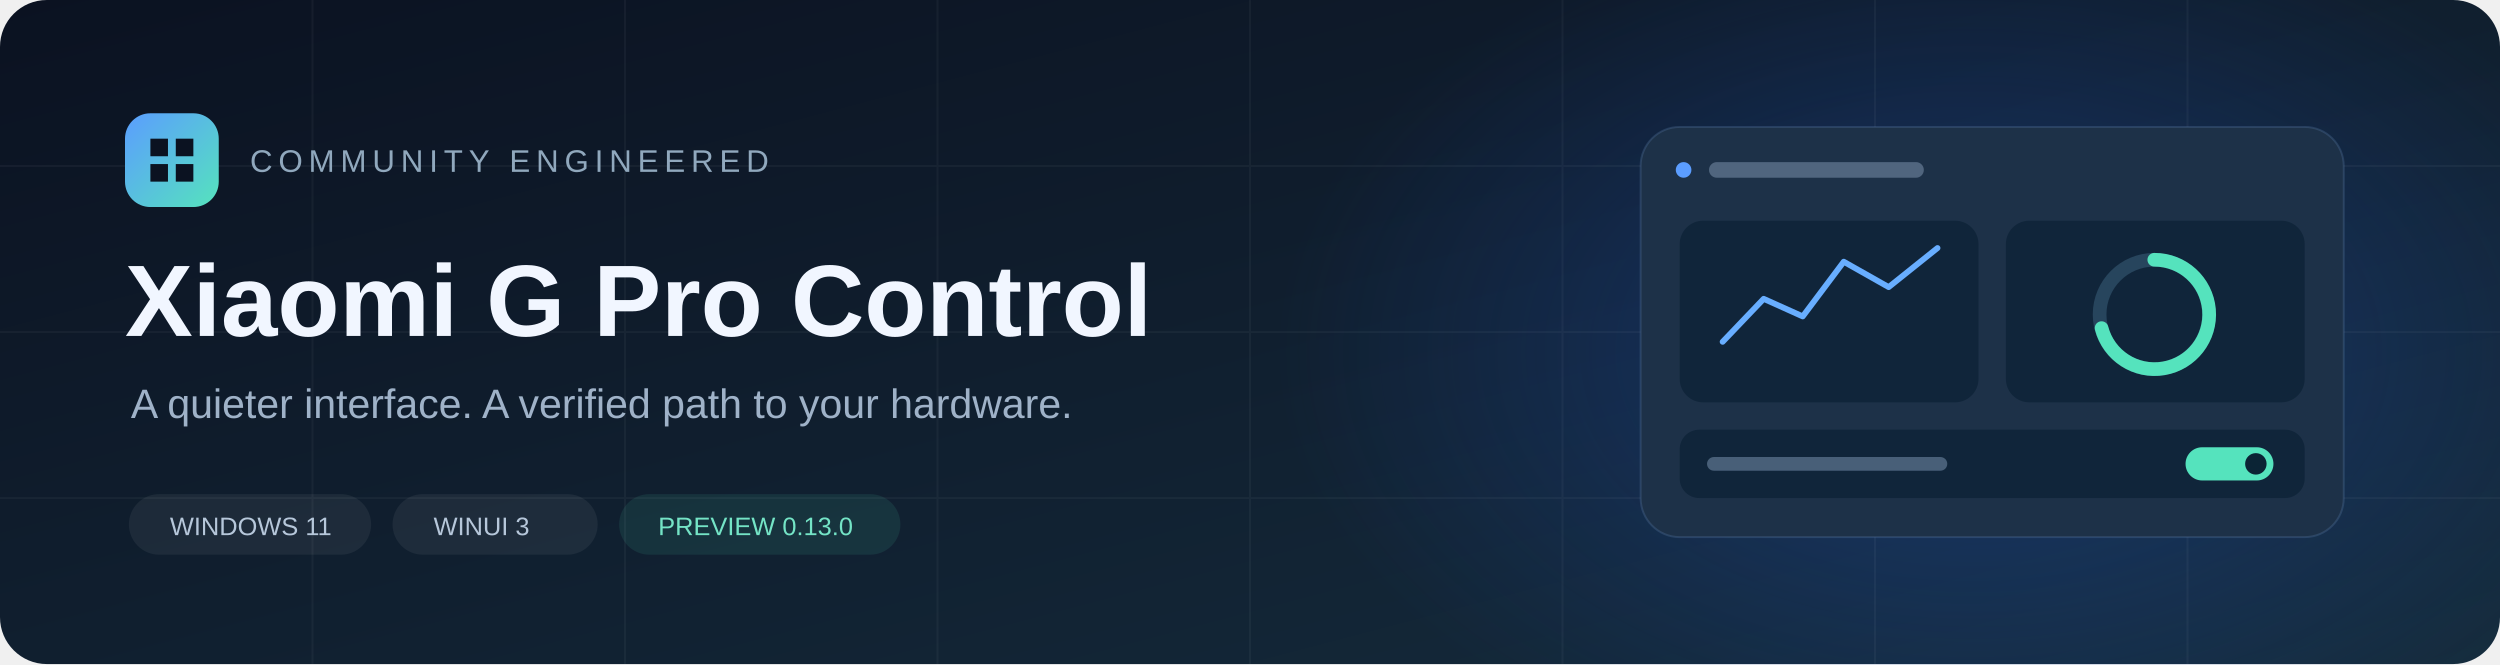
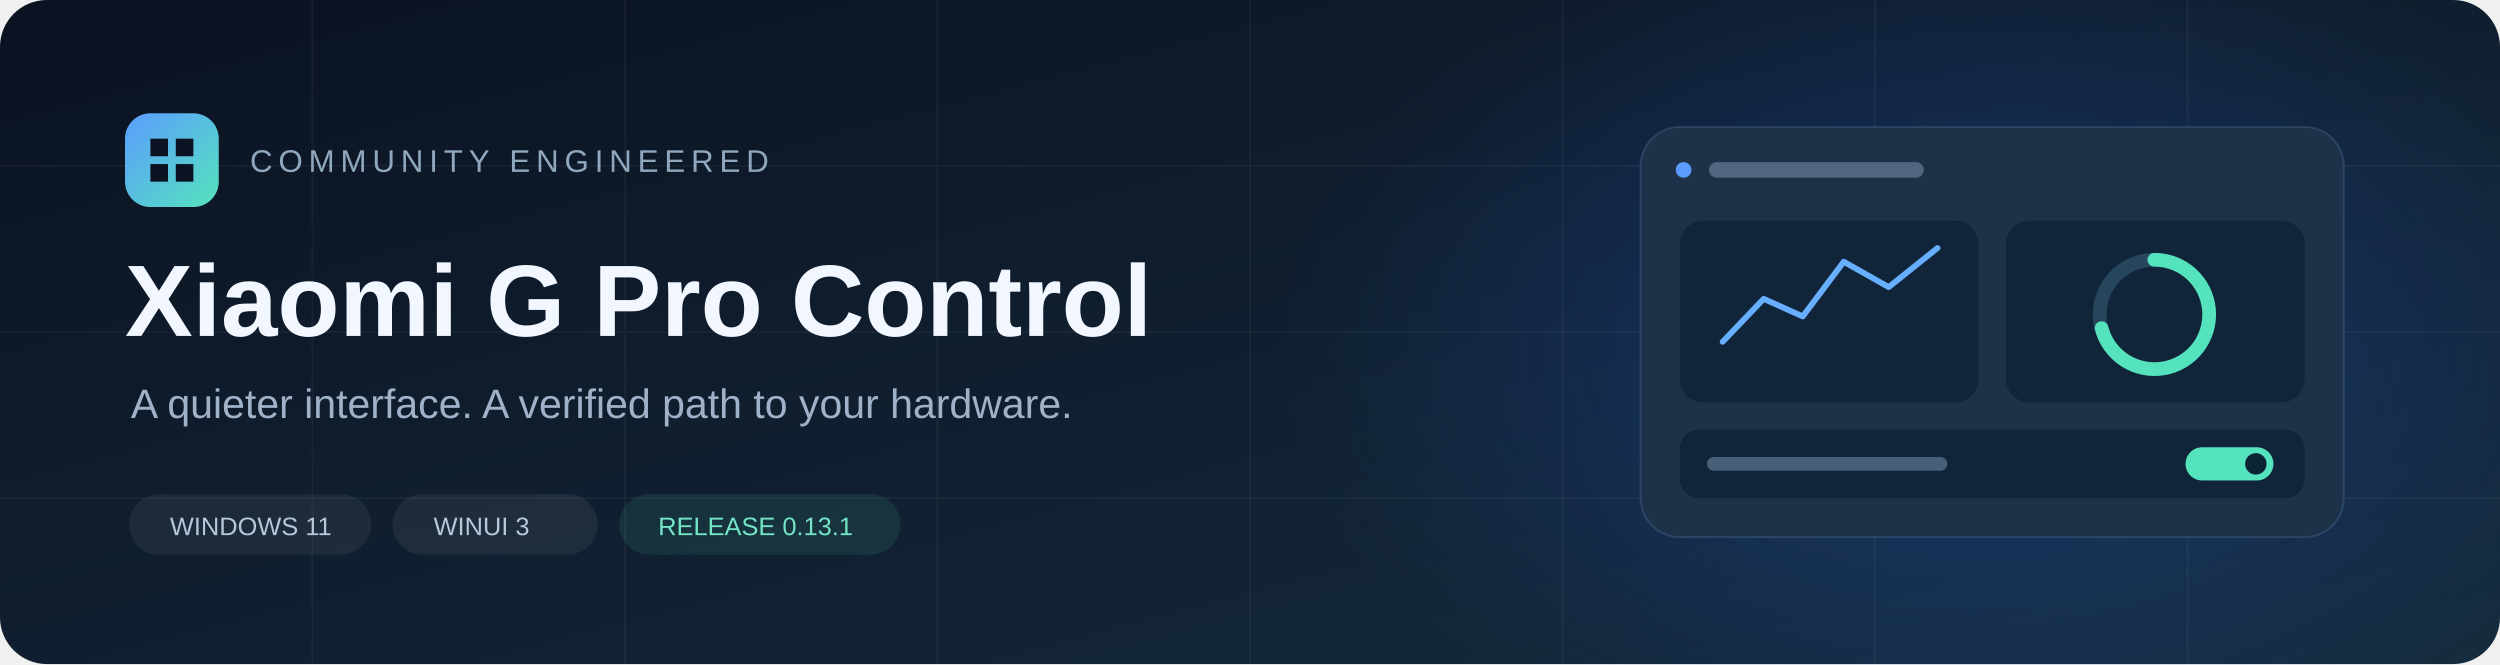
<svg xmlns="http://www.w3.org/2000/svg" width="1280" height="340" viewBox="0 0 1280 340" role="img" aria-labelledby="title desc">
  <defs>
    <linearGradient id="bg" x2="1" y2="1">
      <stop stop-color="#0b1221" />
      <stop offset="1" stop-color="#152c3d" />
    </linearGradient>
    <linearGradient id="accent" x2="1" y2="1">
      <stop stop-color="#5b9dff" />
      <stop offset="1" stop-color="#55e3bd" />
    </linearGradient>
    <radialGradient id="glow">
      <stop stop-color="#2563eb" stop-opacity=".3" />
      <stop offset="1" stop-color="#2563eb" stop-opacity="0" />
    </radialGradient>
  </defs>
  <rect width="1280" height="340" rx="24" fill="url(#bg)" />
  <ellipse cx="1010" cy="180" rx="360" ry="230" fill="url(#glow)" />
  <g fill="none" stroke="#ffffff" stroke-opacity=".04">
    <path d="M0 85H1280M0 170H1280M0 255H1280M160 0V340M320 0V340M480 0V340M640 0V340M800 0V340M960 0V340M1120 0V340" />
  </g>
  <rect x="64" y="58" width="48" height="48" rx="13" fill="url(#accent)" />
  <path d="M77 71h9v9h-9zm13 0h9v9h-9zM77 84h9v9h-9zm13 0h9v9h-9z" fill="#0b1221" />
  <text x="128" y="88" fill="#90a8bd" font-family="Segoe UI,Arial,sans-serif" font-size="16" letter-spacing="3">COMMUNITY ENGINEERED</text>
  <text x="64" y="172" fill="#f1f6ff" font-family="Segoe UI,Arial,sans-serif" font-size="52" font-weight="700">Xiaomi G Pro Control</text>
  <text x="67" y="214" fill="#9fb2c8" font-family="Segoe UI,Arial,sans-serif" font-size="21">A quieter interface. A verified path to your hardware.</text>
  <g font-family="Segoe UI,Arial,sans-serif" font-size="13" fill="#b6c7da">
    <rect x="66" y="253" width="124" height="31" rx="15.5" fill="#ffffff" fill-opacity=".06" />
    <text x="87" y="274">WINDOWS 11</text>
    <rect x="201" y="253" width="105" height="31" rx="15.5" fill="#ffffff" fill-opacity=".06" />
    <text x="222" y="274">WINUI 3</text>
    <rect x="317" y="253" width="144" height="31" rx="15.5" fill="#55e3bd" fill-opacity=".10" />
-     <text x="337" y="274" fill="#74e4c6">PREVIEW 0.13.0</text>
+     <text x="337" y="274" fill="#74e4c6">RELEASE 0.13.1</text>
  </g>
  <g transform="translate(840 65)">
    <rect width="360" height="210" rx="20" fill="#1d3148" stroke="#6688b8" stroke-opacity=".25" />
    <circle cx="22" cy="22" r="4" fill="#5b9dff" />
    <rect x="35" y="18" width="110" height="8" rx="4" fill="#8ea4bf" fill-opacity=".45" />
    <rect x="20" y="48" width="153" height="93" rx="12" fill="#10253a" />
    <rect x="187" y="48" width="153" height="93" rx="12" fill="#10253a" />
    <path d="M42 110l21-22 20 9 21-28 23 13 25-20" fill="none" stroke="#68aeff" stroke-width="3" stroke-linecap="round" stroke-linejoin="round" />
    <circle cx="263" cy="96" r="28" fill="none" stroke="#27455d" stroke-width="7" />
    <path d="M263 68a28 28 0 1 1-27 35" fill="none" stroke="#55e3bd" stroke-width="7" stroke-linecap="round" />
    <rect x="20" y="155" width="320" height="35" rx="10" fill="#10253a" />
    <rect x="34" y="169" width="123" height="7" rx="3.5" fill="#809bb6" fill-opacity=".5" />
    <rect x="279" y="164" width="45" height="17" rx="8.5" fill="#55e3bd" />
    <circle cx="315" cy="172.5" r="5.5" fill="#0b2435" />
  </g>
</svg>
